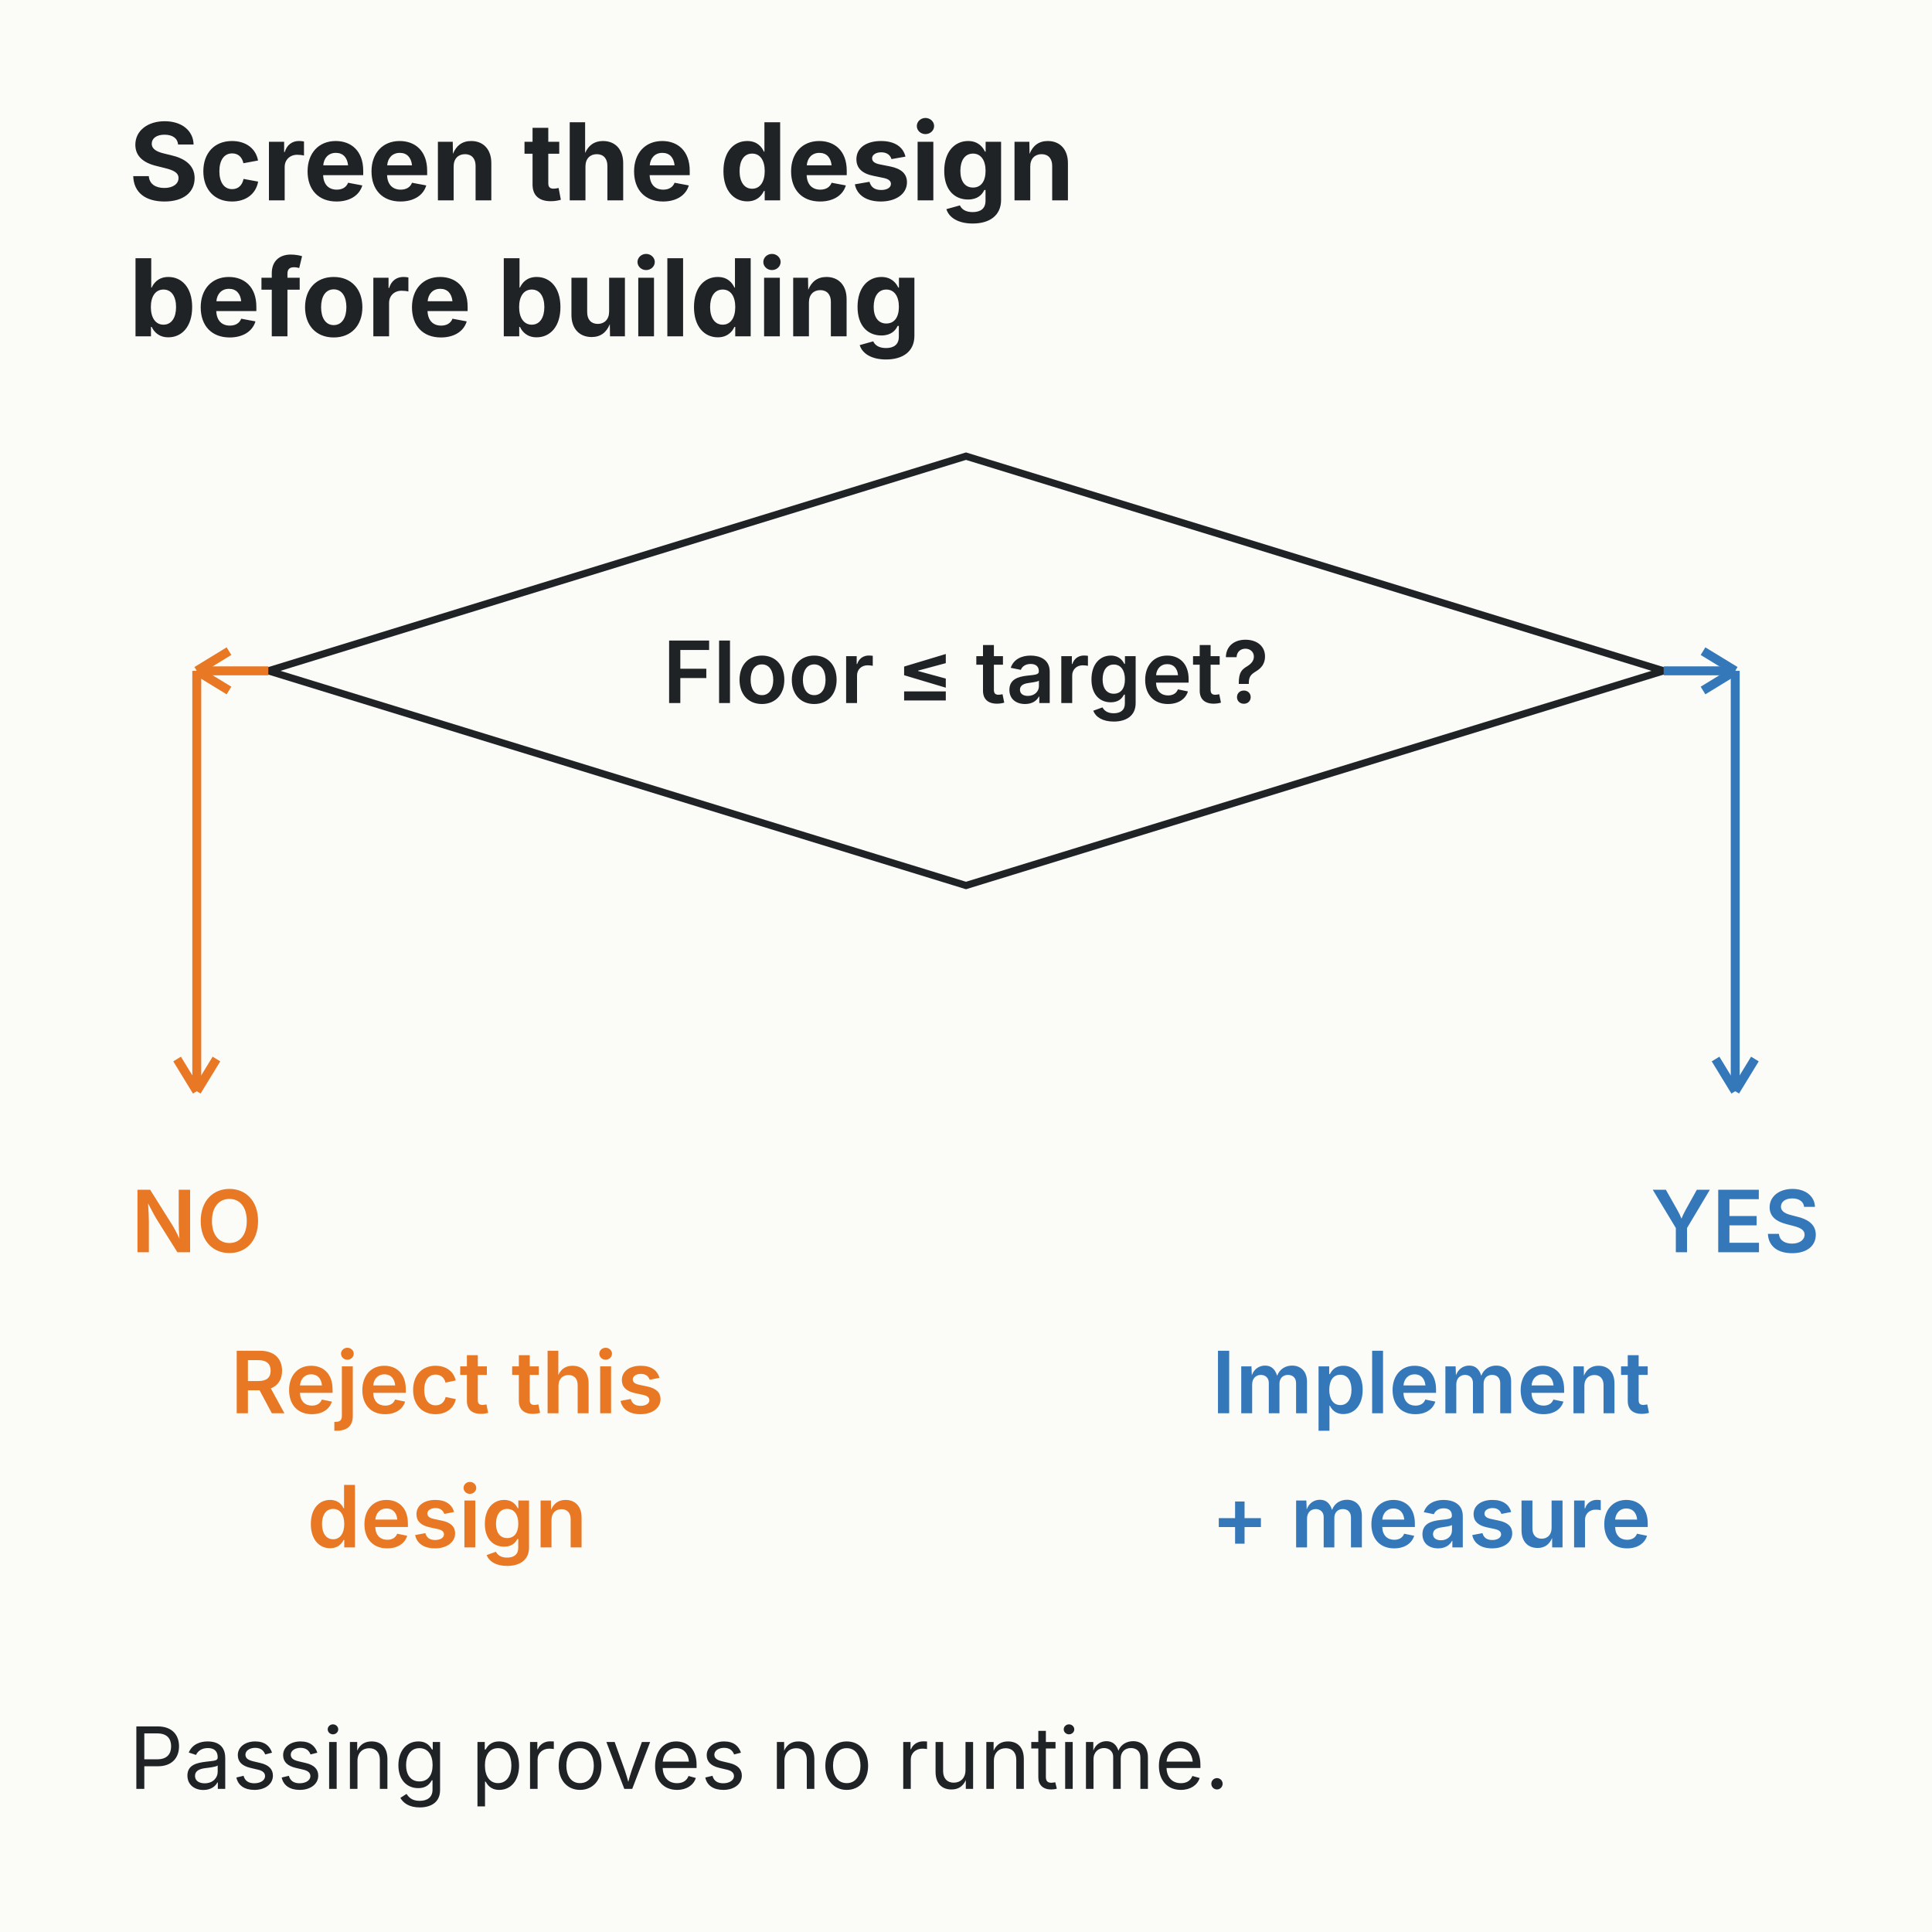
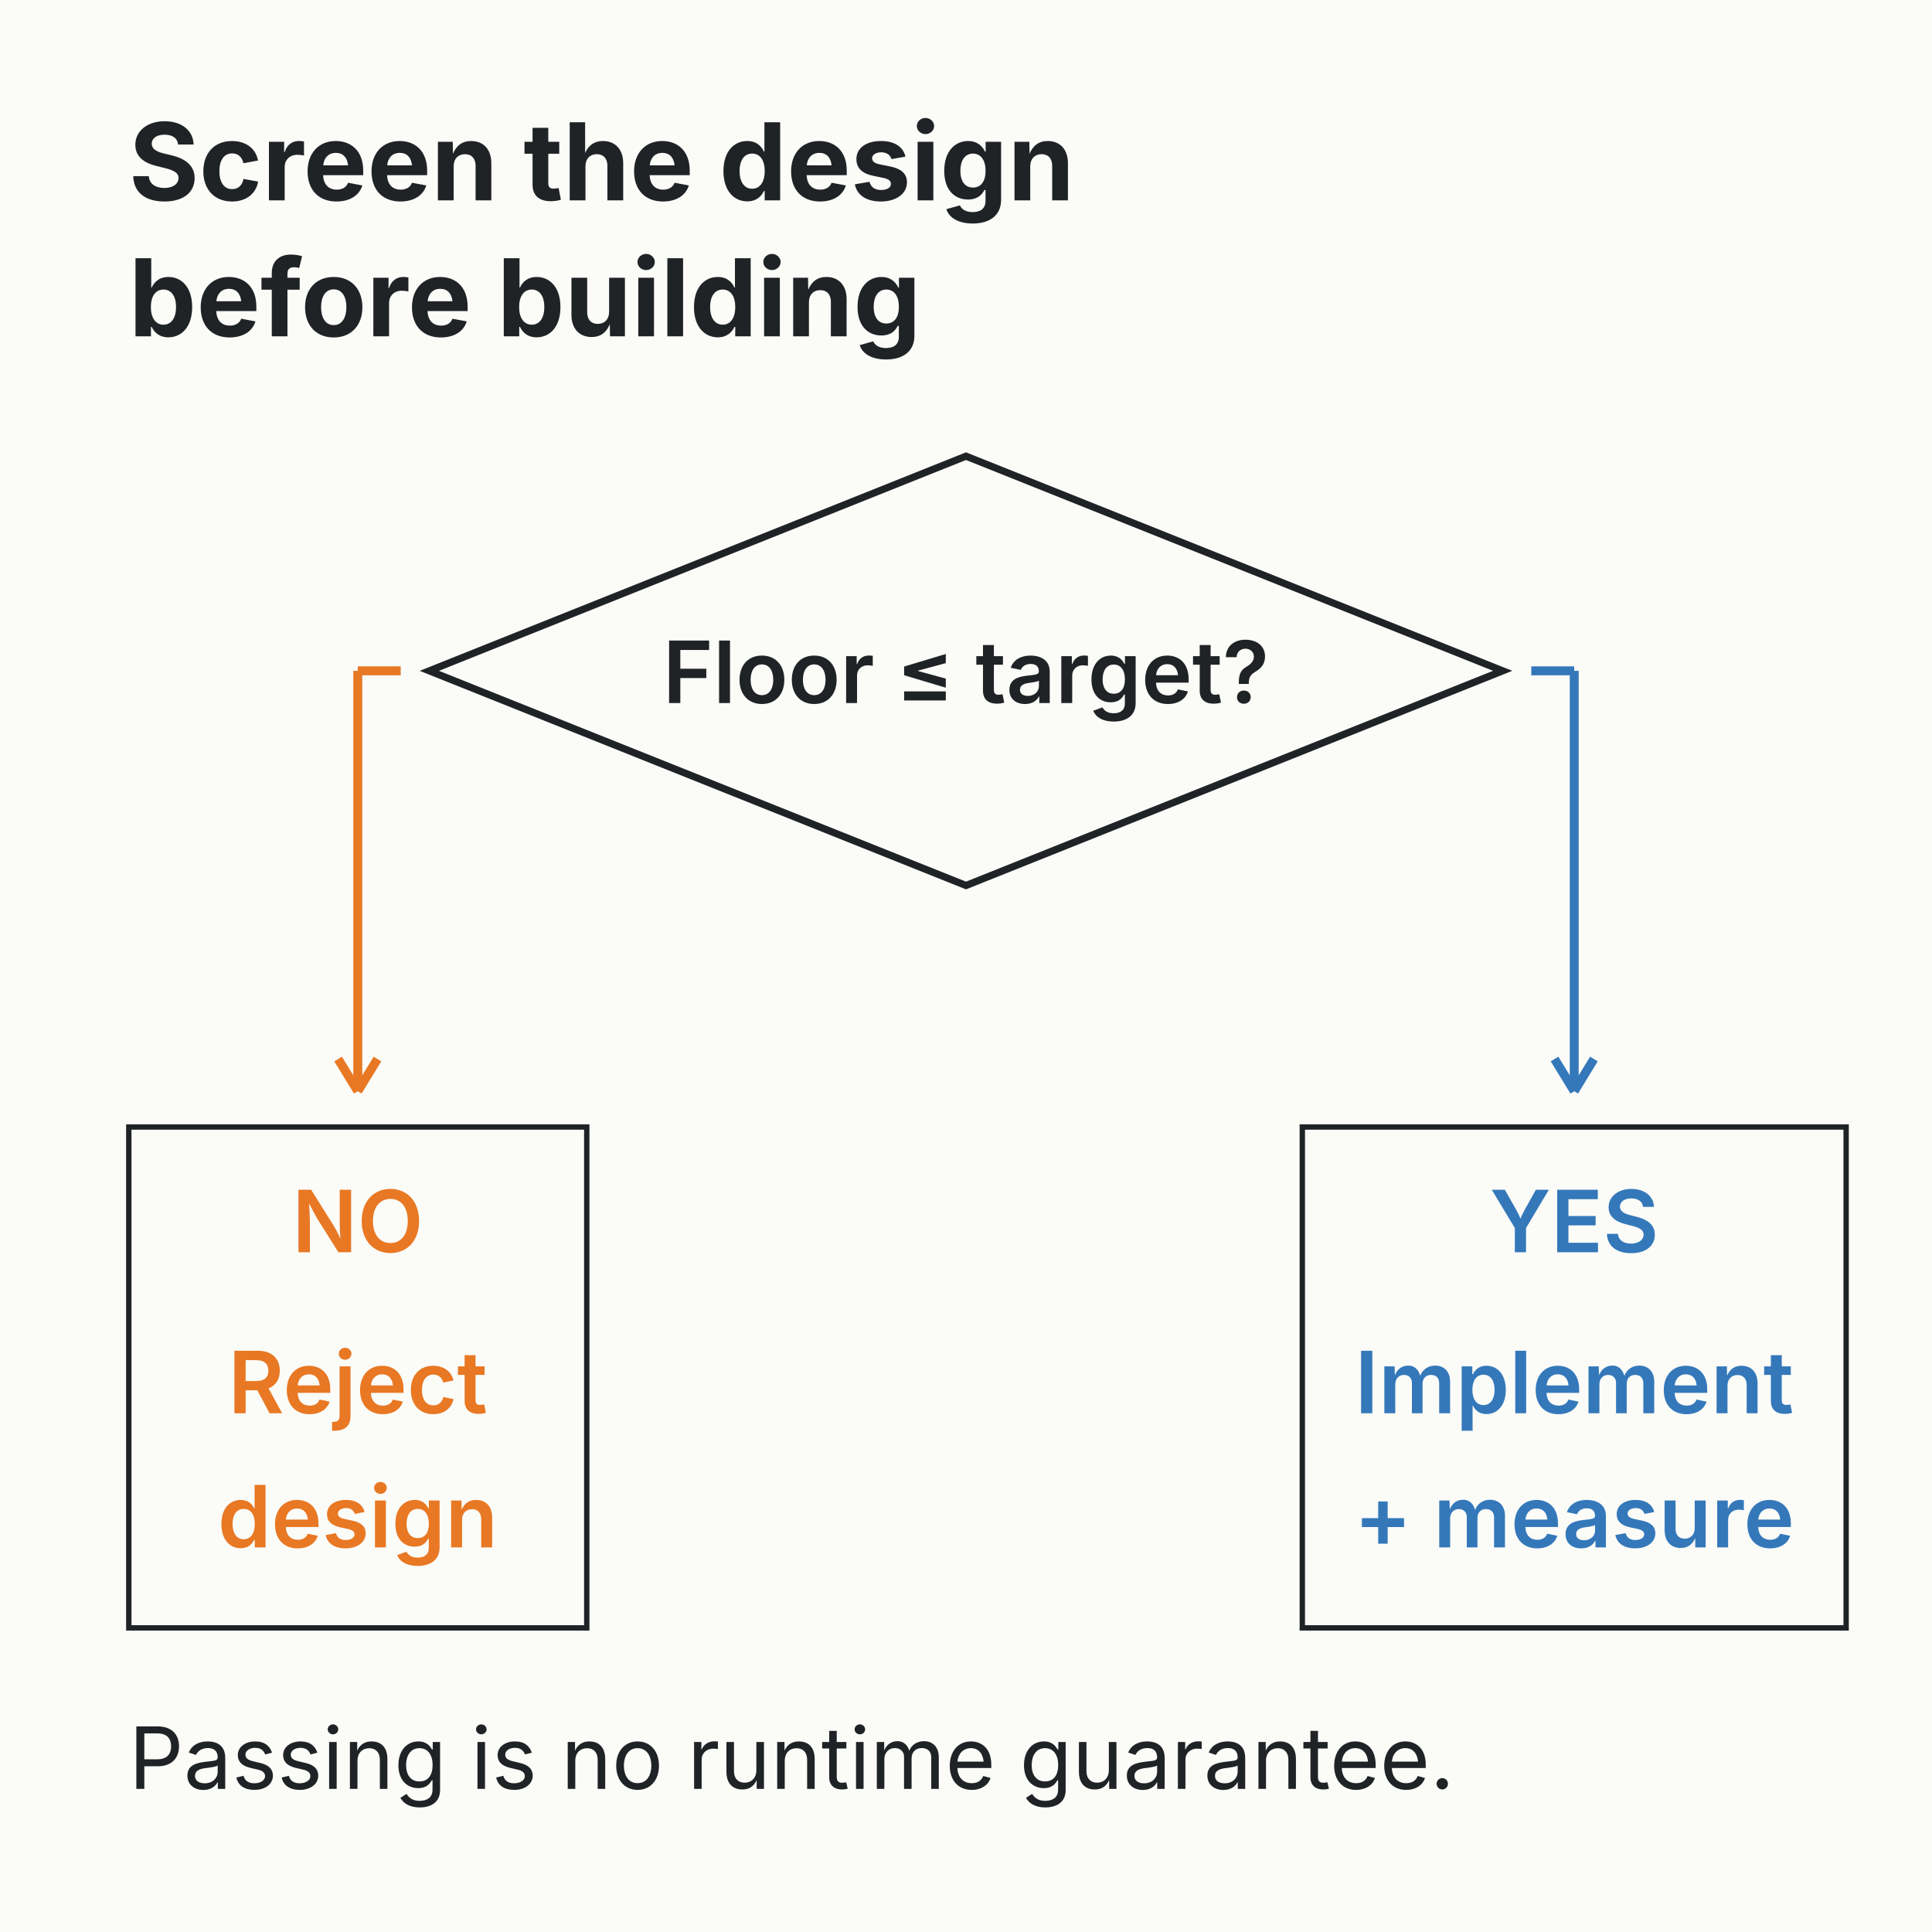
<svg xmlns="http://www.w3.org/2000/svg" width="1080" height="1080" viewBox="0 0 1080 1080">
  <style>@font-face{font-family:Inter;src:url("attention-scenes/Inter.ttf") format("truetype");font-weight:100 900}</style>
  <rect width="1080" height="1080" fill="#FBFBF8" />
  <text x="72" y="112" font-family="Inter" font-size="60" font-weight="700" text-anchor="start" fill="#202326">Screen the design</text>
  <text x="72" y="188" font-family="Inter" font-size="60" font-weight="700" text-anchor="start" fill="#202326">before building</text>
-   <polygon points="540,255 930,375 540,495 150,375" fill="#FBFBF8" stroke="#202326" stroke-width="4" />
+   <g data-node-id="decision">
+     <polygon points="540,255 840,375 540,495 240,375" fill="#FBFBF8" stroke="#202326" stroke-width="4" />
+   </g>
  <text x="540" y="393" font-family="Inter" font-size="48" font-weight="600" text-anchor="middle" fill="#202326">Floor ≤ target?</text>
-   <g data-edge="fail-start">
-     <line x1="150" y1="375" x2="110" y2="375" stroke="#E87823" stroke-width="5" />
-     <line x1="128.0" y1="364.0" x2="110" y2="375" stroke="#E87823" stroke-width="5" />
-     <line x1="128.0" y1="386.0" x2="110" y2="375" stroke="#E87823" stroke-width="5" />
+   <g data-node-id="fail-outcome">
+     <rect x="72" y="630" width="256" height="280" fill="#FBFBF8" stroke="#202326" stroke-width="3" />
  </g>
-   <g data-edge="fail-end">
-     <line x1="110" y1="375" x2="110" y2="610" stroke="#E87823" stroke-width="5" />
-     <line x1="99.0" y1="592.0" x2="110" y2="610" stroke="#E87823" stroke-width="5" />
-     <line x1="121.0" y1="592.0" x2="110" y2="610" stroke="#E87823" stroke-width="5" />
+   <g data-node-id="pass-outcome">
+     <rect x="728" y="630" width="304" height="280" fill="#FBFBF8" stroke="#202326" stroke-width="3" />
  </g>
-   <g data-edge="pass-start">
-     <line x1="930" y1="375" x2="970" y2="375" stroke="#3478BA" stroke-width="5" />
-     <line x1="952.0" y1="386.0" x2="970" y2="375" stroke="#3478BA" stroke-width="5" />
-     <line x1="952.0" y1="364.0" x2="970" y2="375" stroke="#3478BA" stroke-width="5" />
+   <g data-edge="fail-end" data-source="decision" data-target="fail-outcome">
+     <line x1="224" y1="375" x2="200" y2="375" stroke="#E87823" stroke-width="5" />
+     <line x1="200" y1="375" x2="200" y2="610" stroke="#E87823" stroke-width="5" />
+     <line x1="189.0" y1="592.0" x2="200" y2="610" stroke="#E87823" stroke-width="5" />
+     <line x1="211.0" y1="592.0" x2="200" y2="610" stroke="#E87823" stroke-width="5" />
  </g>
-   <g data-edge="pass-end">
-     <line x1="970" y1="375" x2="970" y2="610" stroke="#3478BA" stroke-width="5" />
-     <line x1="959.0" y1="592.0" x2="970" y2="610" stroke="#3478BA" stroke-width="5" />
-     <line x1="981.0" y1="592.0" x2="970" y2="610" stroke="#3478BA" stroke-width="5" />
+   <g data-edge="pass-end" data-source="decision" data-target="pass-outcome">
+     <line x1="856" y1="375" x2="880" y2="375" stroke="#3478BA" stroke-width="5" />
+     <line x1="880" y1="375" x2="880" y2="610" stroke="#3478BA" stroke-width="5" />
+     <line x1="869.0" y1="592.0" x2="880" y2="610" stroke="#3478BA" stroke-width="5" />
+     <line x1="891.0" y1="592.0" x2="880" y2="610" stroke="#3478BA" stroke-width="5" />
  </g>
-   <text x="110" y="700" font-family="Inter" font-size="48" font-weight="600" text-anchor="middle" fill="#E87823">NO</text>
-   <text x="250" y="790" font-family="Inter" font-size="48" font-weight="600" text-anchor="middle" fill="#E87823">Reject this</text>
-   <text x="250" y="865" font-family="Inter" font-size="48" font-weight="600" text-anchor="middle" fill="#E87823">design</text>
-   <text x="970" y="700" font-family="Inter" font-size="48" font-weight="600" text-anchor="middle" fill="#3478BA">YES</text>
-   <text x="800" y="790" font-family="Inter" font-size="48" font-weight="600" text-anchor="middle" fill="#3478BA">Implement</text>
-   <text x="800" y="865" font-family="Inter" font-size="48" font-weight="600" text-anchor="middle" fill="#3478BA">+ measure</text>
-   <text x="72" y="1000" font-family="Inter" font-size="48" font-weight="400" text-anchor="start" fill="#202326">Passing proves no runtime.</text>
+   <text x="200" y="700" font-family="Inter" font-size="48" font-weight="600" text-anchor="middle" fill="#E87823">NO</text>
+   <text x="200" y="790" font-family="Inter" font-size="48" font-weight="600" text-anchor="middle" fill="#E87823">Reject</text>
+   <text x="200" y="865" font-family="Inter" font-size="48" font-weight="600" text-anchor="middle" fill="#E87823">design</text>
+   <text x="880" y="700" font-family="Inter" font-size="48" font-weight="600" text-anchor="middle" fill="#3478BA">YES</text>
+   <text x="880" y="790" font-family="Inter" font-size="48" font-weight="600" text-anchor="middle" fill="#3478BA">Implement</text>
+   <text x="880" y="865" font-family="Inter" font-size="48" font-weight="600" text-anchor="middle" fill="#3478BA">+ measure</text>
+   <text x="72" y="1000" font-family="Inter" font-size="48" font-weight="400" text-anchor="start" fill="#202326">Passing is no runtime guarantee.</text>
</svg>
